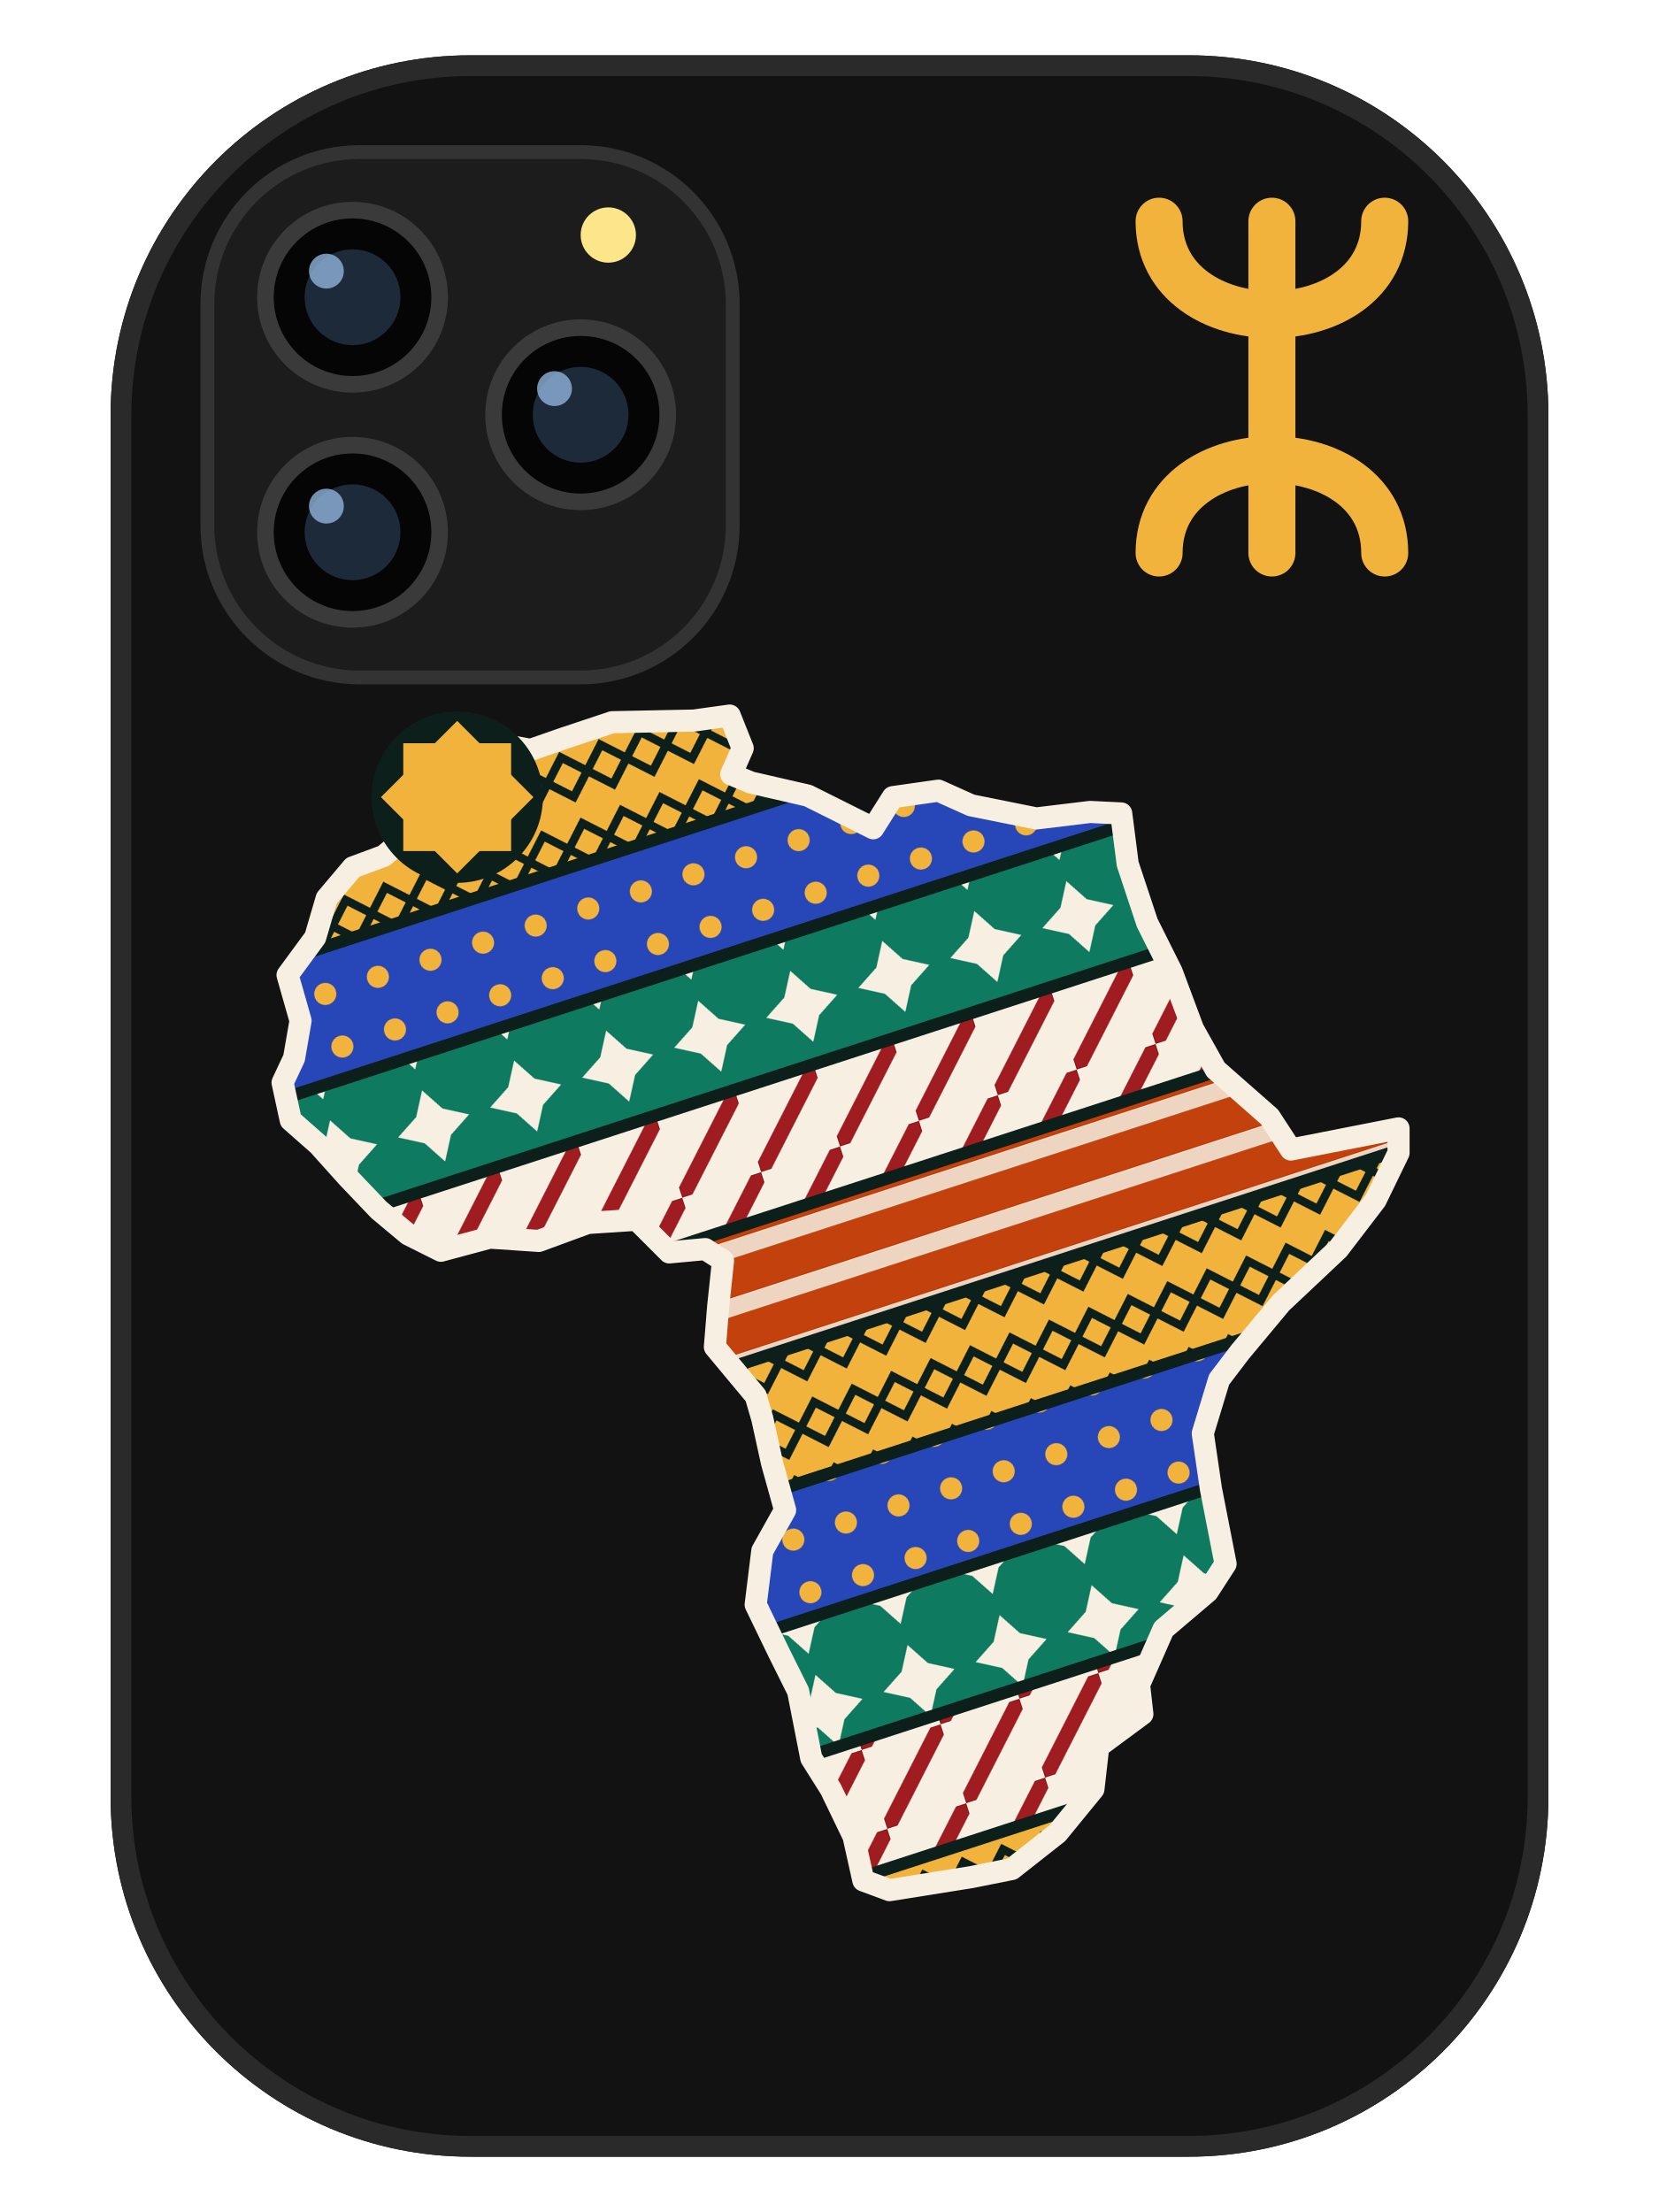
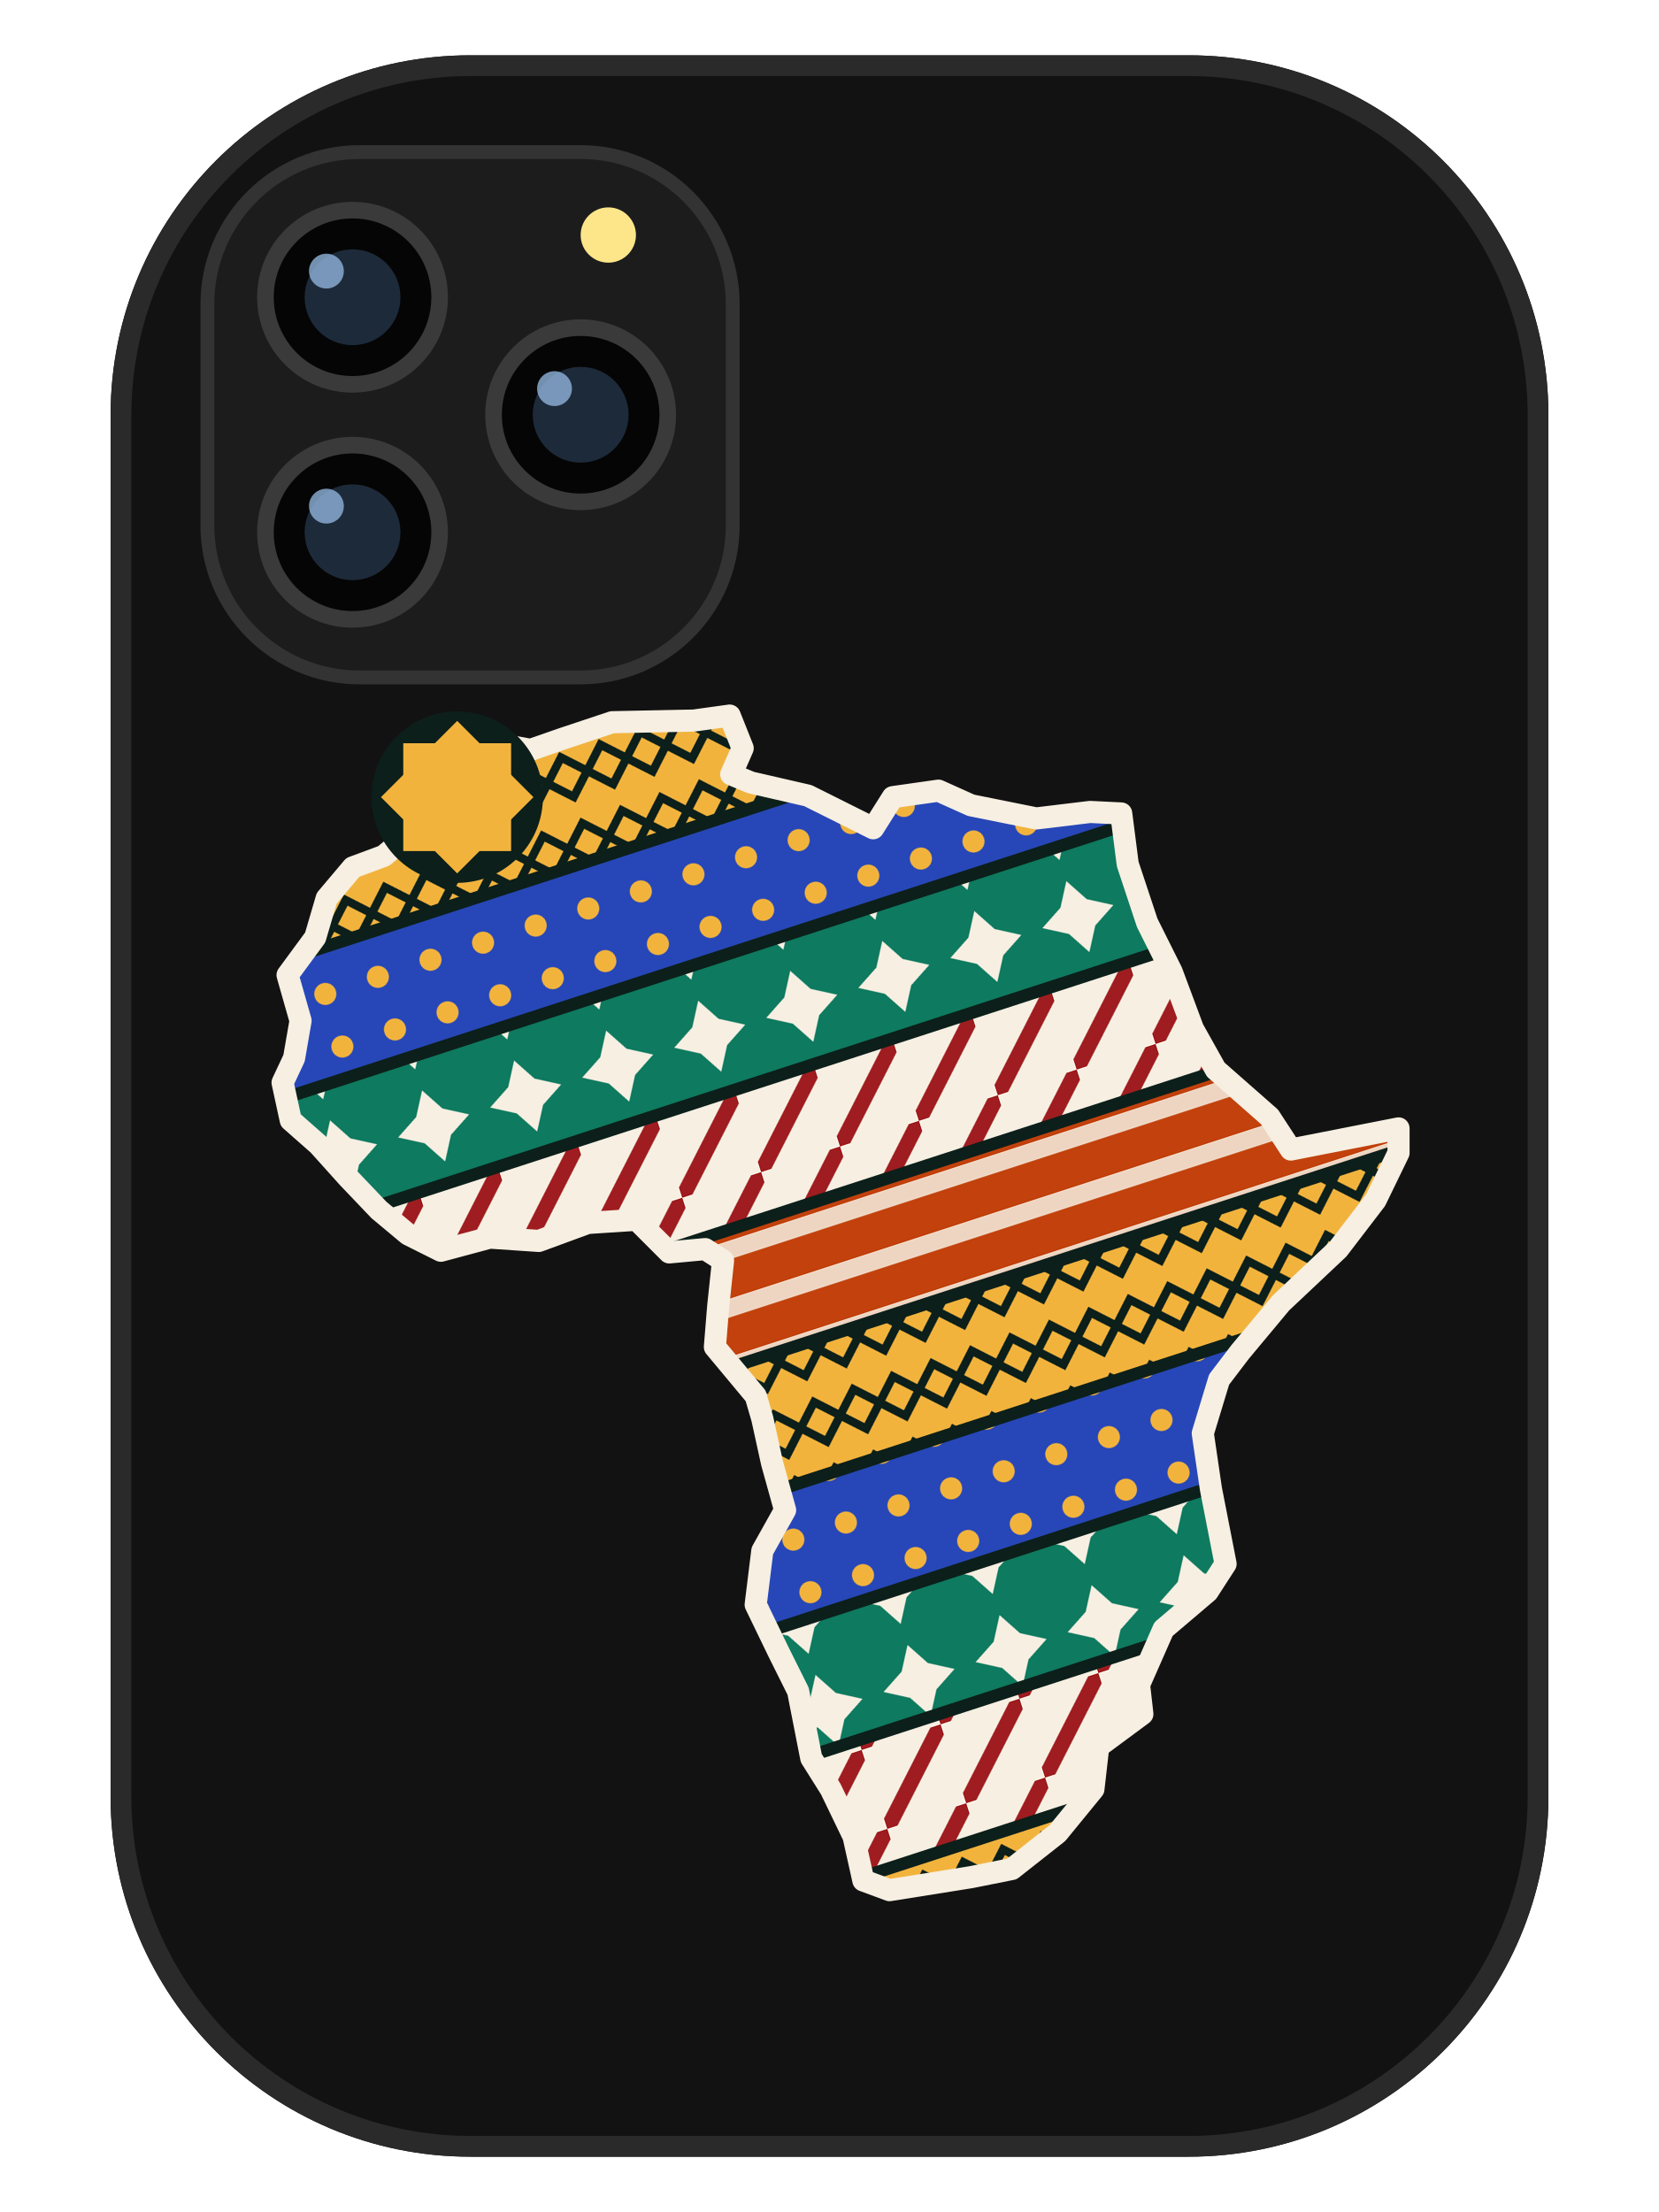
<svg xmlns="http://www.w3.org/2000/svg" viewBox="0 0 120 160" width="120" height="160" role="img" aria-label="Wa9i">
  <defs>
    <pattern id="mz" width="7" height="7" patternUnits="userSpaceOnUse">
      <rect width="7" height="7" fill="#0e7a5f" />
      <path d="M3.5 .8l1 1.7 1.7 1-1.7 1-1 1.7-1-1.7-1.7-1 1.7-1z" fill="#f6efe2" />
    </pattern>
    <pattern id="md" width="6" height="5" patternUnits="userSpaceOnUse">
      <rect width="6" height="5" fill="#f2b33d" />
      <path d="M0 2.5l1.5-1.5 1.5 1.5-1.5 1.5zM3 2.5l1.5-1.5 1.5 1.5-1.5 1.5z" fill="none" stroke="#0c1f1a" stroke-width=".6" />
    </pattern>
    <pattern id="ms" width="4" height="4" patternUnits="userSpaceOnUse">
      <rect width="4" height="4" fill="#c2410c" />
      <rect width="4" height="1.3" fill="#f6efe2" opacity=".85" />
    </pattern>
    <pattern id="mo" width="4" height="4" patternUnits="userSpaceOnUse">
      <rect width="4" height="4" fill="#2747b8" />
      <circle cx="2" cy="2" r=".8" fill="#f2b33d" />
    </pattern>
    <pattern id="mc" width="6" height="6" patternUnits="userSpaceOnUse">
      <rect width="6" height="6" fill="#f6efe2" />
      <path d="M0 6L6 0" stroke="#9f1d20" stroke-width="1.1" />
    </pattern>
    <clipPath id="mclip">
      <path d="M33.90 53.42 L38.38 54.24 L40.74 53.42 L44.28 52.24 L50.18 52.12 L52.78 51.76 L53.72 54.12 L52.89 56.01 L54.31 56.60 L58.44 57.55 L63.16 59.91 L64.58 57.66 L67.88 57.19 L70.24 58.25 L74.96 59.20 L78.85 58.73 L81.10 58.84 L81.57 62.50 L82.98 66.75 L84.75 70.29 L86.29 74.42 L87.94 77.37 L91.83 80.79 L93.37 83.15 L101.16 81.62 L101.16 83.39 L99.50 86.81 L96.79 90.35 L92.66 94.24 L89.71 97.78 L88.18 99.79 L87.00 103.68 L87.59 107.70 L88.65 113.12 L87.35 115.13 L84.16 117.84 L82.39 121.86 L82.63 123.98 L79.44 126.34 L79.09 129.41 L76.49 132.59 L73.19 135.19 L70.24 135.78 L64.34 136.72 L62.45 136.02 L61.74 132.83 L60.09 129.41 L58.68 127.17 L57.73 122.33 L56.32 119.50 L54.66 116.07 L55.14 112.18 L56.79 109.23 L55.84 105.81 L55.14 102.62 L54.66 100.97 L51.71 97.43 L51.95 94.48 L52.30 91.18 L51.01 90.35 L48.41 90.59 L46.05 88.23 L42.51 88.46 L38.97 89.76 L35.43 89.52 L31.89 90.47 L29.53 89.29 L27.41 87.52 L25.16 85.16 L23.04 82.80 L21.03 81.03 L20.44 78.31 L21.27 76.54 L21.74 73.83 L20.80 70.53 L22.80 67.81 L23.63 64.98 L25.52 62.74 L27.76 61.91 L29.18 60.73 L29.41 58.61 L30.12 57.19 L32.72 55.42Z" />
    </clipPath>
  </defs>
  <rect x="8" y="4" width="104" height="152" rx="26" fill="#121212" />
  <rect x="8.75" y="4.75" width="102.5" height="150.5" rx="25.3" fill="none" stroke="#2a2a2a" stroke-width="1.5" />
  <rect x="15" y="11" width="38" height="38" rx="11" fill="#1c1c1c" stroke="#333" stroke-width="1" />
  <circle cx="25.5" cy="21.5" r="6.3" fill="#050505" stroke="#3a3a3a" stroke-width="1.2" />
  <circle cx="25.5" cy="21.5" r="3.465" fill="#1d2a3a" />
  <circle cx="23.61" cy="19.61" r="1.26" fill="#8fb3d9" opacity=".8" />
  <circle cx="25.5" cy="38.5" r="6.3" fill="#050505" stroke="#3a3a3a" stroke-width="1.2" />
  <circle cx="25.5" cy="38.5" r="3.465" fill="#1d2a3a" />
  <circle cx="23.61" cy="36.61" r="1.26" fill="#8fb3d9" opacity=".8" />
  <circle cx="42" cy="30" r="6.3" fill="#050505" stroke="#3a3a3a" stroke-width="1.2" />
  <circle cx="42" cy="30" r="3.465" fill="#1d2a3a" />
  <circle cx="40.11" cy="28.11" r="1.26" fill="#8fb3d9" opacity=".8" />
  <circle cx="44" cy="17" r="2" fill="#fde68a" />
-   <g fill="none" stroke="#f2b33d" stroke-width="3.4" stroke-linecap="round">
-     <path d="M92 16.0V40.0" />
-     <path d="M83.84 16.0C83.84 25.0 100.16 25.0 100.16 16.0" />
-     <path d="M83.84 40.0C83.84 31.0 100.16 31.0 100.16 40.0" />
-   </g>
  <g clip-path="url(#mclip)">
    <rect x="-40" y="30.0" width="200" height="9.6" fill="url(#mz)" transform="rotate(-18 60 100)" />
    <rect x="-40" y="39.5" width="200" height="9.6" fill="url(#ms)" transform="rotate(-18 60 100)" />
    <rect x="-40" y="49.0" width="200" height="9.6" fill="url(#md)" transform="rotate(-18 60 100)" />
    <rect x="-40" y="58.5" width="200" height="9.6" fill="url(#mo)" transform="rotate(-18 60 100)" />
    <rect x="-40" y="68.0" width="200" height="9.6" fill="url(#mz)" transform="rotate(-18 60 100)" />
    <rect x="-40" y="77.5" width="200" height="9.6" fill="url(#mc)" transform="rotate(-18 60 100)" />
    <rect x="-40" y="87.0" width="200" height="9.6" fill="url(#ms)" transform="rotate(-18 60 100)" />
    <rect x="-40" y="96.5" width="200" height="9.6" fill="url(#md)" transform="rotate(-18 60 100)" />
    <rect x="-40" y="106.0" width="200" height="9.6" fill="url(#mo)" transform="rotate(-18 60 100)" />
    <rect x="-40" y="115.5" width="200" height="9.6" fill="url(#mz)" transform="rotate(-18 60 100)" />
    <rect x="-40" y="125.0" width="200" height="9.6" fill="url(#mc)" transform="rotate(-18 60 100)" />
    <rect x="-40" y="134.5" width="200" height="9.6" fill="url(#md)" transform="rotate(-18 60 100)" />
    <rect x="-40" y="144.0" width="200" height="9.6" fill="url(#ms)" transform="rotate(-18 60 100)" />
    <rect x="-40" y="153.5" width="200" height="9.6" fill="url(#mo)" transform="rotate(-18 60 100)" />
    <rect x="-40" y="39.3" width="200" height=".9" fill="#0c1f1a" transform="rotate(-18 60 100)" />
    <rect x="-40" y="48.8" width="200" height=".9" fill="#0c1f1a" transform="rotate(-18 60 100)" />
    <rect x="-40" y="58.3" width="200" height=".9" fill="#0c1f1a" transform="rotate(-18 60 100)" />
    <rect x="-40" y="67.8" width="200" height=".9" fill="#0c1f1a" transform="rotate(-18 60 100)" />
    <rect x="-40" y="77.3" width="200" height=".9" fill="#0c1f1a" transform="rotate(-18 60 100)" />
    <rect x="-40" y="86.8" width="200" height=".9" fill="#0c1f1a" transform="rotate(-18 60 100)" />
    <rect x="-40" y="96.3" width="200" height=".9" fill="#0c1f1a" transform="rotate(-18 60 100)" />
    <rect x="-40" y="105.8" width="200" height=".9" fill="#0c1f1a" transform="rotate(-18 60 100)" />
    <rect x="-40" y="115.3" width="200" height=".9" fill="#0c1f1a" transform="rotate(-18 60 100)" />
    <rect x="-40" y="124.8" width="200" height=".9" fill="#0c1f1a" transform="rotate(-18 60 100)" />
    <rect x="-40" y="134.3" width="200" height=".9" fill="#0c1f1a" transform="rotate(-18 60 100)" />
    <rect x="-40" y="143.8" width="200" height=".9" fill="#0c1f1a" transform="rotate(-18 60 100)" />
    <rect x="-40" y="153.3" width="200" height=".9" fill="#0c1f1a" transform="rotate(-18 60 100)" />
    <rect x="-40" y="162.8" width="200" height=".9" fill="#0c1f1a" transform="rotate(-18 60 100)" />
  </g>
  <path d="M33.90 53.42 L38.38 54.24 L40.74 53.42 L44.28 52.24 L50.18 52.12 L52.78 51.76 L53.72 54.12 L52.89 56.01 L54.31 56.60 L58.44 57.55 L63.16 59.91 L64.58 57.66 L67.88 57.19 L70.24 58.25 L74.96 59.20 L78.85 58.73 L81.10 58.84 L81.57 62.50 L82.98 66.75 L84.75 70.29 L86.29 74.42 L87.94 77.37 L91.83 80.79 L93.37 83.15 L101.16 81.62 L101.16 83.39 L99.50 86.81 L96.79 90.35 L92.66 94.24 L89.71 97.78 L88.18 99.79 L87.00 103.68 L87.59 107.70 L88.65 113.12 L87.35 115.13 L84.16 117.84 L82.39 121.86 L82.63 123.98 L79.44 126.34 L79.09 129.41 L76.49 132.59 L73.19 135.19 L70.24 135.78 L64.34 136.72 L62.45 136.02 L61.74 132.83 L60.09 129.41 L58.68 127.17 L57.73 122.33 L56.32 119.50 L54.66 116.07 L55.14 112.18 L56.79 109.23 L55.84 105.81 L55.14 102.62 L54.66 100.97 L51.71 97.43 L51.95 94.48 L52.30 91.18 L51.01 90.35 L48.41 90.59 L46.05 88.23 L42.51 88.46 L38.97 89.76 L35.43 89.52 L31.89 90.47 L29.53 89.29 L27.41 87.52 L25.16 85.16 L23.04 82.80 L21.03 81.03 L20.44 78.31 L21.27 76.54 L21.74 73.83 L20.80 70.53 L22.80 67.81 L23.63 64.98 L25.52 62.74 L27.76 61.91 L29.18 60.73 L29.41 58.61 L30.12 57.19 L32.72 55.42Z" fill="none" stroke="#f6efe2" stroke-width="1.6" stroke-linejoin="round" />
  <g transform="translate(33.07 57.66)">
    <circle r="6.2" fill="#0c1f1a" />
    <rect x="-3.90" y="-3.90" width="7.80" height="7.80" fill="#f2b33d" transform="rotate(0 0 0)" />
    <rect x="-3.90" y="-3.90" width="7.80" height="7.80" fill="#f2b33d" transform="rotate(45 0 0)" />
  </g>
</svg>
